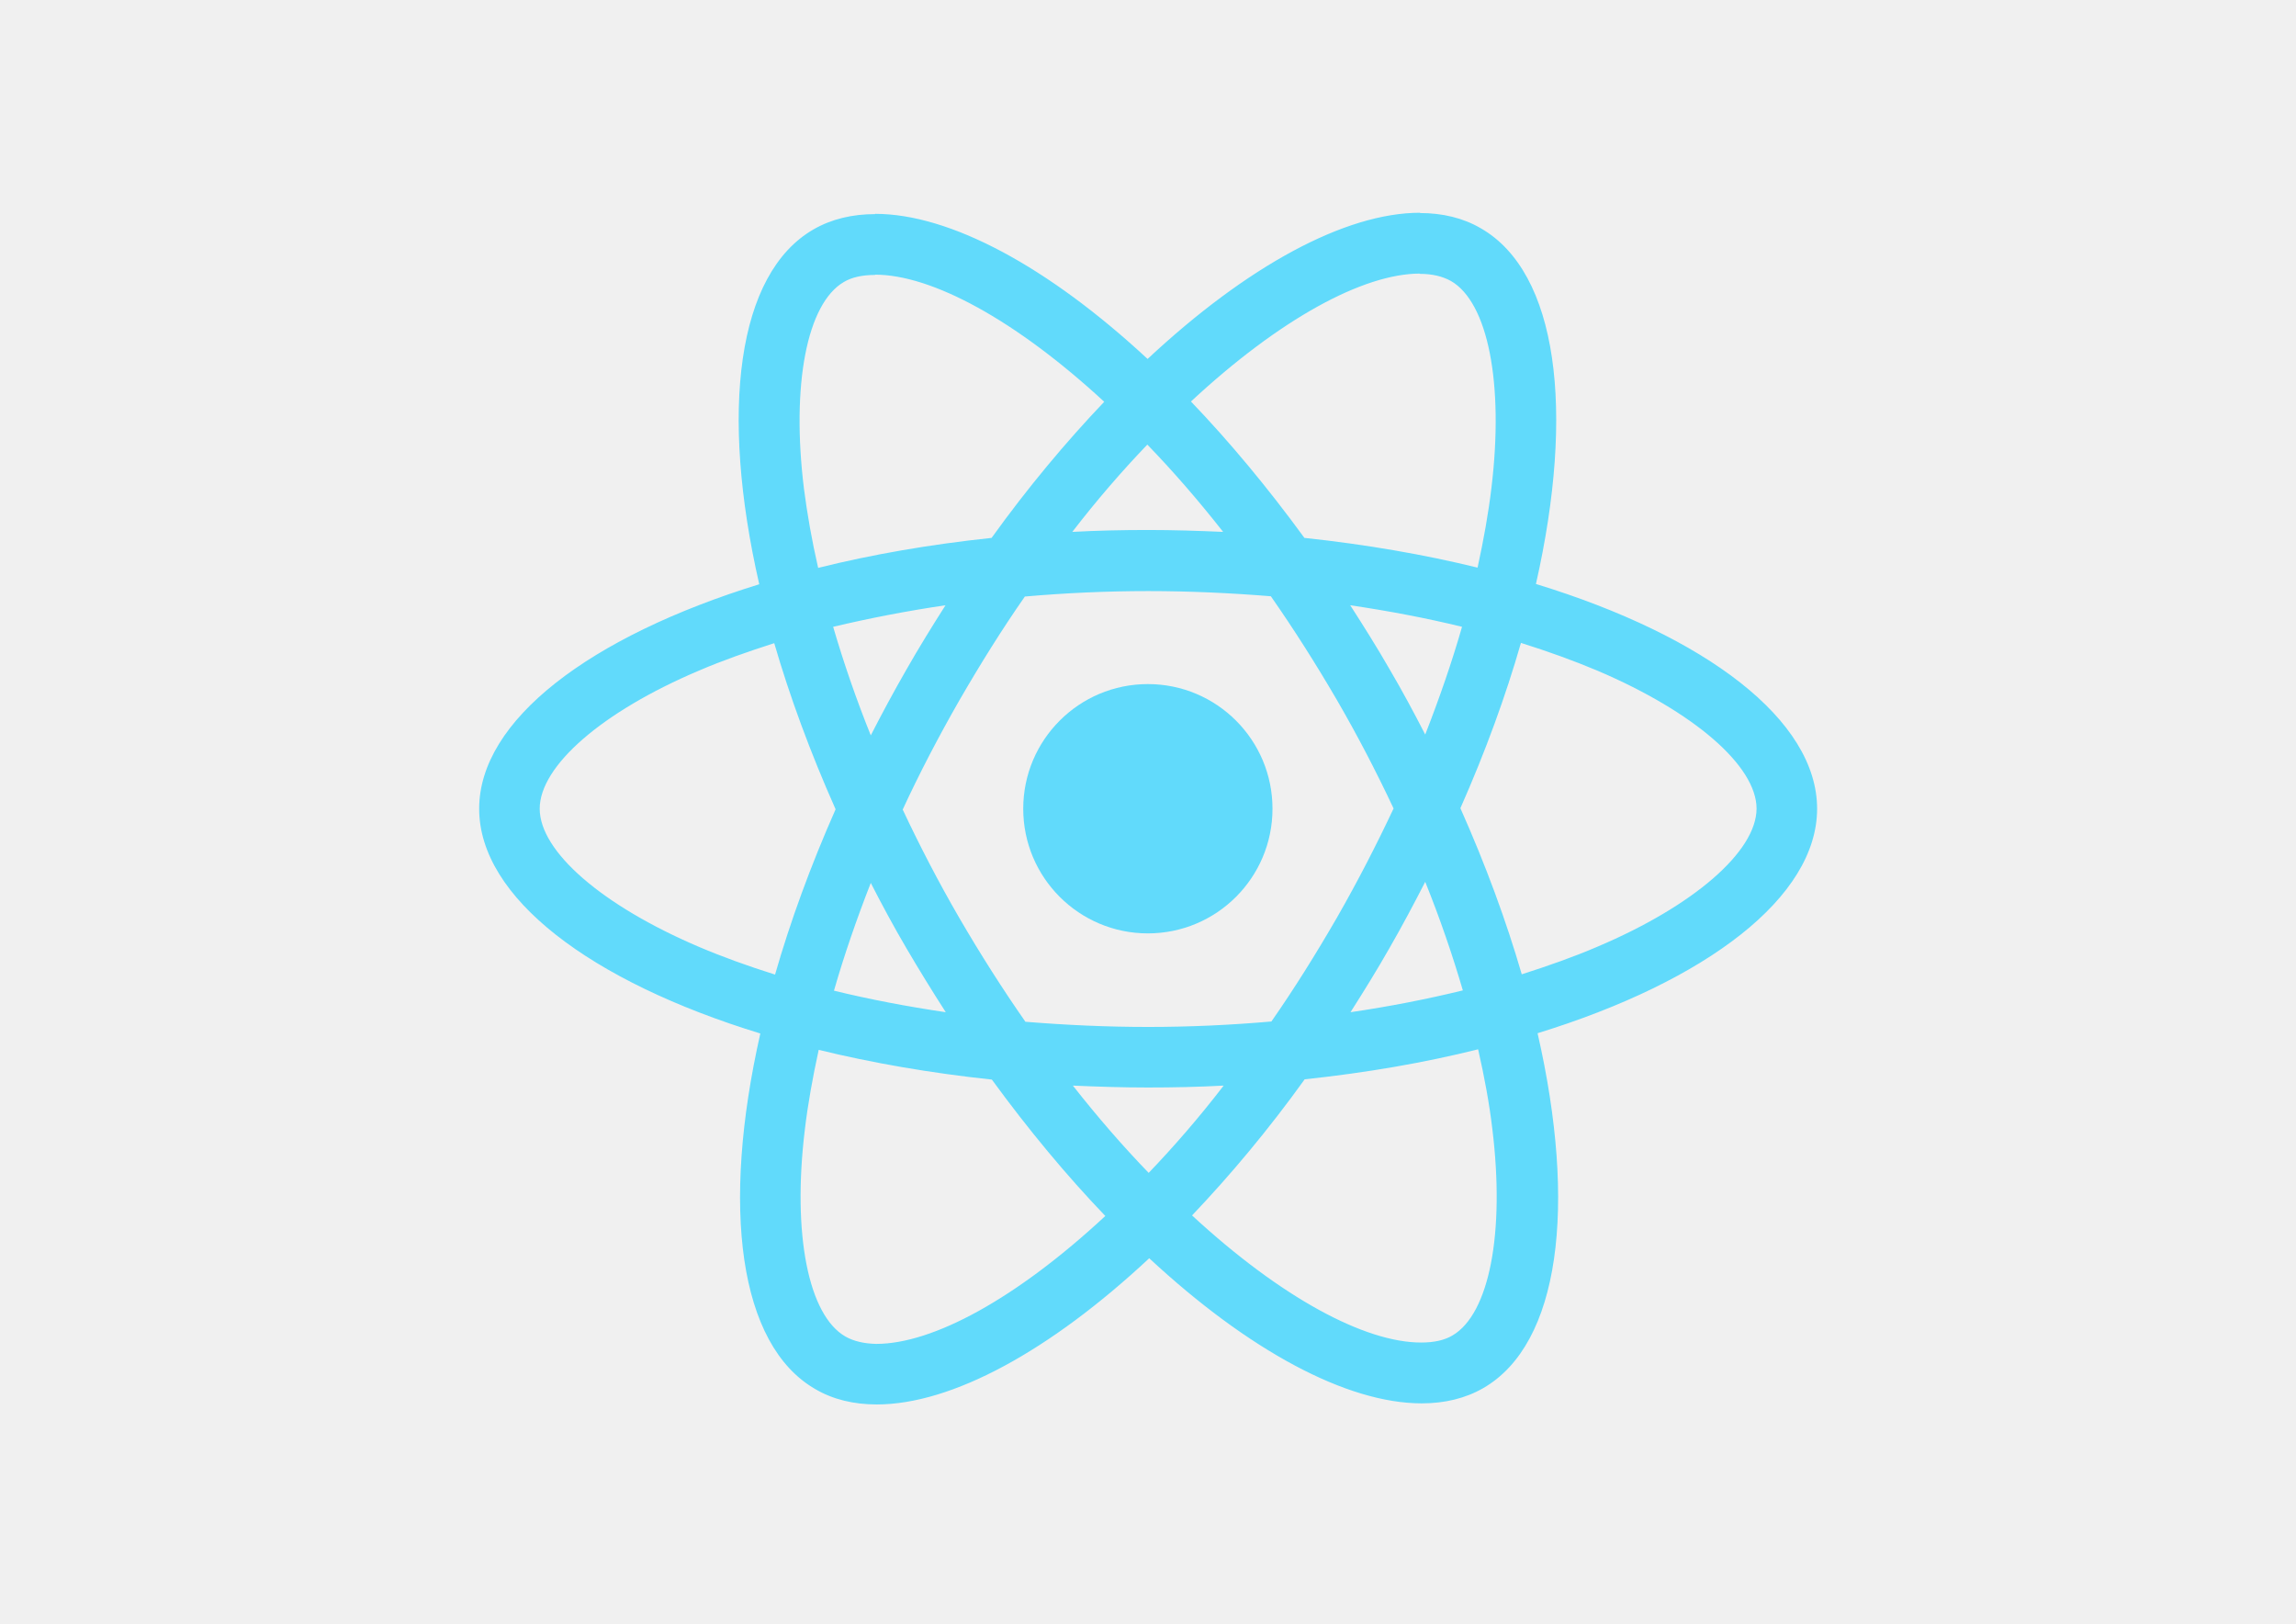
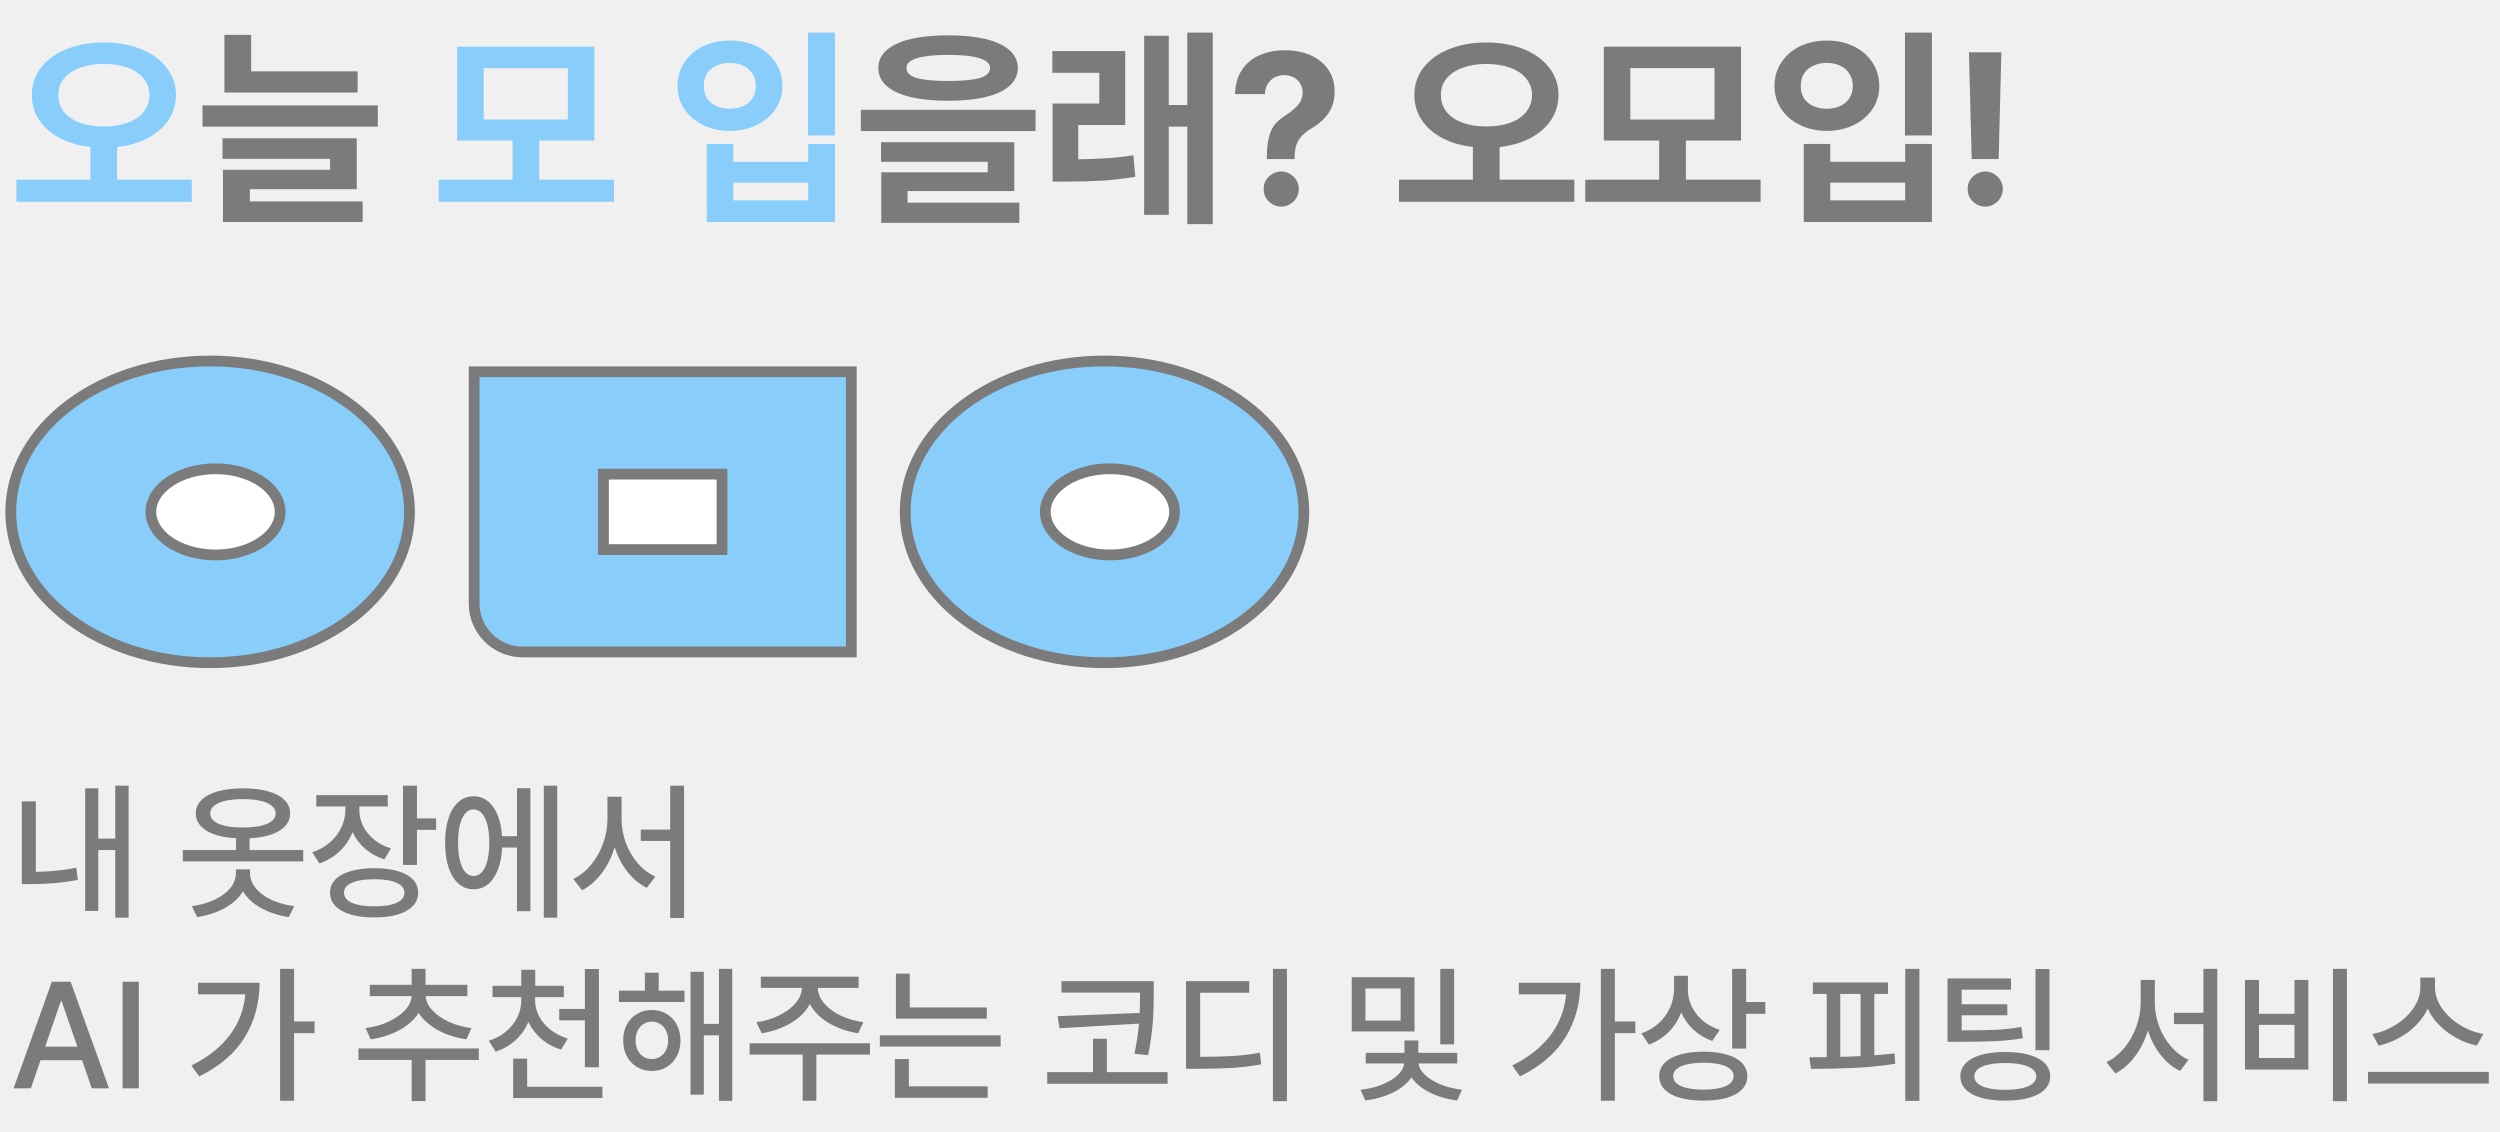
- <svg xmlns="http://www.w3.org/2000/svg" viewBox="0 0 841.9 595.3">
-   <g fill="#61DAFB">
-     <path d="M666.3 296.5c0-32.5-40.7-63.3-103.1-82.4 14.4-63.6 8-114.2-20.2-130.4-6.5-3.8-14.1-5.6-22.4-5.6v22.3c4.6 0 8.3.9 11.4 2.6 13.6 7.8 19.5 37.5 14.9 75.7-1.1 9.4-2.9 19.3-5.1 29.4-19.6-4.8-41-8.5-63.5-10.9-13.5-18.5-27.5-35.3-41.6-50 32.6-30.3 63.2-46.9 84-46.9V78c-27.5 0-63.5 19.6-99.9 53.6-36.4-33.8-72.4-53.2-99.9-53.2v22.3c20.7 0 51.4 16.5 84 46.6-14 14.7-28 31.4-41.3 49.9-22.6 2.4-44 6.1-63.6 11-2.3-10-4-19.7-5.2-29-4.7-38.2 1.1-67.9 14.6-75.8 3-1.8 6.9-2.6 11.5-2.6V78.5c-8.4 0-16 1.8-22.6 5.6-28.1 16.2-34.4 66.7-19.9 130.1-62.2 19.2-102.7 49.9-102.7 82.3 0 32.5 40.7 63.3 103.1 82.4-14.4 63.6-8 114.2 20.2 130.4 6.5 3.8 14.1 5.6 22.5 5.6 27.5 0 63.5-19.6 99.9-53.6 36.4 33.8 72.4 53.2 99.9 53.2 8.4 0 16-1.8 22.6-5.6 28.1-16.2 34.4-66.7 19.9-130.1 62-19.1 102.5-49.9 102.5-82.3zm-130.2-66.7c-3.7 12.9-8.3 26.2-13.5 39.5-4.1-8-8.4-16-13.1-24-4.6-8-9.5-15.8-14.4-23.4 14.2 2.1 27.9 4.7 41 7.9zm-45.8 106.5c-7.8 13.5-15.8 26.3-24.1 38.2-14.9 1.3-30 2-45.2 2-15.1 0-30.2-.7-45-1.9-8.3-11.9-16.4-24.6-24.2-38-7.6-13.1-14.5-26.4-20.8-39.8 6.2-13.4 13.2-26.8 20.7-39.9 7.8-13.5 15.8-26.3 24.1-38.2 14.9-1.3 30-2 45.2-2 15.1 0 30.2.7 45 1.9 8.3 11.9 16.4 24.6 24.2 38 7.6 13.1 14.5 26.4 20.8 39.8-6.3 13.4-13.2 26.8-20.7 39.9zm32.3-13c5.4 13.4 10 26.8 13.8 39.8-13.1 3.2-26.9 5.9-41.2 8 4.9-7.7 9.8-15.6 14.4-23.7 4.6-8 8.9-16.1 13-24.1zM421.2 430c-9.3-9.6-18.6-20.3-27.8-32 9 .4 18.2.7 27.5.7 9.4 0 18.7-.2 27.8-.7-9 11.7-18.3 22.4-27.5 32zm-74.4-58.9c-14.2-2.1-27.9-4.7-41-7.9 3.7-12.9 8.3-26.2 13.5-39.5 4.1 8 8.4 16 13.1 24 4.7 8 9.5 15.8 14.4 23.4zM420.7 163c9.3 9.6 18.6 20.3 27.8 32-9-.4-18.2-.7-27.5-.7-9.4 0-18.7.2-27.8.7 9-11.7 18.3-22.4 27.5-32zm-74 58.9c-4.9 7.7-9.8 15.6-14.4 23.7-4.6 8-8.9 16-13 24-5.4-13.4-10-26.8-13.8-39.8 13.1-3.1 26.9-5.8 41.2-7.9zm-90.5 125.2c-35.4-15.1-58.3-34.9-58.3-50.6 0-15.7 22.9-35.6 58.3-50.6 8.6-3.7 18-7 27.7-10.1 5.7 19.6 13.2 40 22.5 60.9-9.2 20.8-16.6 41.1-22.2 60.6-9.9-3.1-19.3-6.5-28-10.2zM310 490c-13.6-7.8-19.5-37.5-14.9-75.7 1.1-9.4 2.9-19.3 5.1-29.4 19.6 4.8 41 8.5 63.5 10.9 13.5 18.5 27.5 35.3 41.6 50-32.6 30.3-63.2 46.9-84 46.9-4.5-.1-8.3-1-11.3-2.7zm237.2-76.2c4.7 38.2-1.1 67.9-14.6 75.8-3 1.8-6.9 2.6-11.5 2.6-20.7 0-51.4-16.5-84-46.6 14-14.7 28-31.4 41.3-49.9 22.6-2.4 44-6.1 63.6-11 2.3 10.1 4.1 19.8 5.2 29.1zm38.5-66.7c-8.6 3.7-18 7-27.7 10.1-5.7-19.6-13.2-40-22.5-60.9 9.2-20.8 16.6-41.1 22.2-60.6 9.9 3.1 19.3 6.5 28.1 10.2 35.4 15.1 58.3 34.9 58.3 50.6-.1 15.7-23 35.6-58.4 50.6zM320.8 78.4z" />
-     <circle cx="420.9" cy="296.5" r="45.7" />
-     <path d="M520.5 78.1z" />
-   </g>
+ <svg xmlns="http://www.w3.org/2000/svg" width="232" height="105" viewBox="0 0 232 105" fill="none">
+   <path d="M9.633 3.941C10.902 3.941 12.045 4.143 13.06 4.547C14.076 4.951 14.874 5.523 15.453 6.266C16.033 7.001 16.326 7.848 16.332 8.805C16.326 9.677 16.091 10.458 15.629 11.148C15.167 11.838 14.522 12.398 13.695 12.828C12.875 13.251 11.931 13.525 10.863 13.648V16.676H17.797V18.727H1.527V16.676H8.383V13.639C7.322 13.521 6.381 13.248 5.561 12.818C4.74 12.389 4.099 11.832 3.637 11.148C3.181 10.458 2.953 9.677 2.953 8.805C2.953 7.848 3.24 7.001 3.812 6.266C4.392 5.523 5.189 4.951 6.205 4.547C7.221 4.143 8.363 3.941 9.633 3.941ZM9.633 5.934C8.806 5.934 8.074 6.051 7.436 6.285C6.798 6.513 6.299 6.845 5.941 7.281C5.59 7.717 5.414 8.225 5.414 8.805C5.414 9.417 5.59 9.944 5.941 10.387C6.299 10.823 6.794 11.158 7.426 11.393C8.064 11.62 8.799 11.734 9.633 11.734C10.473 11.734 11.208 11.62 11.84 11.393C12.478 11.165 12.973 10.829 13.324 10.387C13.682 9.944 13.865 9.417 13.871 8.805C13.865 8.219 13.682 7.711 13.324 7.281C12.973 6.845 12.478 6.513 11.84 6.285C11.202 6.051 10.466 5.934 9.633 5.934ZM56.977 18.727H40.707V16.676H47.562V13.043H42.426V4.332H55.16V13.043H50.043V16.676H56.977V18.727ZM44.887 11.09H52.699V6.324H44.887V11.09ZM77.484 12.574H74.984V3.023H77.484V12.574ZM68.051 15.016H75.004V13.355H77.484V20.602H65.59V13.355H68.051V15.016ZM75.004 18.59V16.949H68.051V18.59H75.004ZM67.738 3.766C68.656 3.759 69.483 3.935 70.219 4.293C70.961 4.651 71.544 5.152 71.967 5.797C72.39 6.435 72.602 7.164 72.602 7.984C72.602 8.779 72.39 9.492 71.967 10.123C71.544 10.755 70.961 11.249 70.219 11.607C69.483 11.966 68.656 12.145 67.738 12.145C66.82 12.145 65.99 11.966 65.248 11.607C64.512 11.249 63.933 10.755 63.51 10.123C63.087 9.492 62.875 8.779 62.875 7.984C62.875 7.164 63.087 6.435 63.51 5.797C63.933 5.152 64.512 4.651 65.248 4.293C65.99 3.935 66.82 3.759 67.738 3.766ZM67.738 5.836C67.263 5.836 66.84 5.924 66.469 6.1C66.104 6.269 65.818 6.516 65.609 6.842C65.408 7.161 65.31 7.542 65.316 7.984C65.31 8.421 65.408 8.798 65.609 9.117C65.818 9.43 66.104 9.671 66.469 9.84C66.84 10.009 67.263 10.094 67.738 10.094C68.201 10.094 68.614 10.009 68.978 9.84C69.343 9.671 69.626 9.43 69.828 9.117C70.037 8.798 70.141 8.421 70.141 7.984C70.141 7.542 70.037 7.161 69.828 6.842C69.626 6.516 69.343 6.269 68.978 6.1C68.614 5.924 68.201 5.836 67.738 5.836Z" fill="#89CEFA" />
+   <path d="M33.188 8.59H20.824V3.238H23.305V6.617H33.188V8.59ZM35.062 11.754H18.793V9.781H35.062V11.754ZM33.109 17.555H23.188V18.688H33.656V20.602H20.688V15.758H30.629V14.742H20.648V12.828H33.109V17.555ZM87.992 3.277C89.353 3.277 90.515 3.395 91.478 3.629C92.442 3.863 93.178 4.208 93.686 4.664C94.193 5.113 94.451 5.66 94.457 6.305C94.451 6.956 94.193 7.509 93.686 7.965C93.178 8.421 92.442 8.766 91.478 9C90.515 9.234 89.353 9.352 87.992 9.352C86.625 9.352 85.456 9.234 84.486 9C83.516 8.766 82.777 8.421 82.269 7.965C81.762 7.509 81.508 6.956 81.508 6.305C81.508 5.66 81.762 5.113 82.269 4.664C82.777 4.208 83.516 3.863 84.486 3.629C85.456 3.395 86.625 3.277 87.992 3.277ZM87.992 5.094C86.697 5.094 85.723 5.198 85.072 5.406C84.428 5.608 84.112 5.908 84.125 6.305C84.118 6.734 84.428 7.044 85.053 7.232C85.678 7.421 86.658 7.516 87.992 7.516C89.333 7.516 90.316 7.421 90.941 7.232C91.566 7.044 91.879 6.734 91.879 6.305C91.879 5.908 91.557 5.608 90.912 5.406C90.268 5.198 89.294 5.094 87.992 5.094ZM96.098 12.164H79.887V10.191H96.098V12.164ZM94.125 17.73H84.223V18.805H94.594V20.68H81.781V15.992H91.664V15.016H81.762V13.199H94.125V17.73ZM104.418 11.598H100.062V14.781C101.02 14.768 101.902 14.736 102.709 14.684C103.516 14.632 104.34 14.54 105.18 14.41L105.355 16.402C104.281 16.585 103.253 16.705 102.27 16.764C101.293 16.822 100.173 16.852 98.91 16.852H97.68V9.605H102.016V6.754H97.66V4.742H104.418V11.598ZM112.543 20.797H110.18V11.754H108.461V19.938H106.176V3.316H108.461V9.742H110.18V3.023H112.543V20.797ZM117.562 14.547C117.569 13.766 117.641 13.134 117.777 12.652C117.914 12.164 118.109 11.773 118.363 11.48C118.624 11.188 118.969 10.908 119.398 10.641C119.874 10.328 120.238 10.012 120.492 9.693C120.753 9.374 120.883 9.007 120.883 8.59C120.883 8.271 120.808 7.991 120.658 7.75C120.508 7.503 120.303 7.311 120.043 7.174C119.783 7.037 119.496 6.969 119.184 6.969C118.871 6.969 118.578 7.037 118.305 7.174C118.038 7.311 117.82 7.512 117.65 7.779C117.488 8.04 117.4 8.355 117.387 8.727H114.613C114.633 7.841 114.844 7.096 115.248 6.49C115.658 5.878 116.205 5.423 116.889 5.123C117.579 4.817 118.35 4.664 119.203 4.664C120.108 4.664 120.912 4.817 121.615 5.123C122.318 5.429 122.865 5.872 123.256 6.451C123.653 7.024 123.852 7.704 123.852 8.492C123.852 9.26 123.669 9.918 123.305 10.465C122.947 11.012 122.426 11.487 121.742 11.891C121.358 12.125 121.052 12.359 120.824 12.594C120.603 12.822 120.434 13.092 120.316 13.404C120.206 13.717 120.147 14.098 120.141 14.547V14.762H117.562V14.547ZM118.91 19.176C118.611 19.176 118.334 19.101 118.08 18.951C117.826 18.801 117.624 18.603 117.475 18.355C117.331 18.102 117.263 17.828 117.27 17.535C117.263 17.242 117.331 16.972 117.475 16.725C117.624 16.477 117.826 16.282 118.08 16.139C118.334 15.989 118.611 15.914 118.91 15.914C119.19 15.914 119.454 15.989 119.701 16.139C119.955 16.282 120.157 16.477 120.307 16.725C120.456 16.972 120.531 17.242 120.531 17.535C120.531 17.828 120.456 18.102 120.307 18.355C120.157 18.603 119.955 18.801 119.701 18.951C119.454 19.101 119.19 19.176 118.91 19.176ZM137.934 3.941C139.203 3.941 140.346 4.143 141.361 4.547C142.377 4.951 143.174 5.523 143.754 6.266C144.333 7.001 144.626 7.848 144.633 8.805C144.626 9.677 144.392 10.458 143.93 11.148C143.467 11.838 142.823 12.398 141.996 12.828C141.176 13.251 140.232 13.525 139.164 13.648V16.676H146.098V18.727H129.828V16.676H136.684V13.639C135.622 13.521 134.682 13.248 133.861 12.818C133.041 12.389 132.4 11.832 131.938 11.148C131.482 10.458 131.254 9.677 131.254 8.805C131.254 7.848 131.54 7.001 132.113 6.266C132.693 5.523 133.49 4.951 134.506 4.547C135.521 4.143 136.664 3.941 137.934 3.941ZM137.934 5.934C137.107 5.934 136.374 6.051 135.736 6.285C135.098 6.513 134.6 6.845 134.242 7.281C133.891 7.717 133.715 8.225 133.715 8.805C133.715 9.417 133.891 9.944 134.242 10.387C134.6 10.823 135.095 11.158 135.727 11.393C136.365 11.62 137.1 11.734 137.934 11.734C138.773 11.734 139.509 11.62 140.141 11.393C140.779 11.165 141.273 10.829 141.625 10.387C141.983 9.944 142.165 9.417 142.172 8.805C142.165 8.219 141.983 7.711 141.625 7.281C141.273 6.845 140.779 6.513 140.141 6.285C139.503 6.051 138.767 5.934 137.934 5.934ZM163.383 18.727H147.113V16.676H153.969V13.043H148.832V4.332H161.566V13.043H156.449V16.676H163.383V18.727ZM151.293 11.09H159.105V6.324H151.293V11.09ZM179.281 12.574H176.781V3.023H179.281V12.574ZM169.848 15.016H176.801V13.355H179.281V20.602H167.387V13.355H169.848V15.016ZM176.801 18.59V16.949H169.848V18.59H176.801ZM169.535 3.766C170.453 3.759 171.28 3.935 172.016 4.293C172.758 4.651 173.34 5.152 173.764 5.797C174.187 6.435 174.398 7.164 174.398 7.984C174.398 8.779 174.187 9.492 173.764 10.123C173.34 10.755 172.758 11.249 172.016 11.607C171.28 11.966 170.453 12.145 169.535 12.145C168.617 12.145 167.787 11.966 167.045 11.607C166.309 11.249 165.73 10.755 165.307 10.123C164.883 9.492 164.672 8.779 164.672 7.984C164.672 7.164 164.883 6.435 165.307 5.797C165.73 5.152 166.309 4.651 167.045 4.293C167.787 3.935 168.617 3.759 169.535 3.766ZM169.535 5.836C169.06 5.836 168.637 5.924 168.266 6.1C167.901 6.269 167.615 6.516 167.406 6.842C167.204 7.161 167.107 7.542 167.113 7.984C167.107 8.421 167.204 8.798 167.406 9.117C167.615 9.43 167.901 9.671 168.266 9.84C168.637 10.009 169.06 10.094 169.535 10.094C169.997 10.094 170.411 10.009 170.775 9.84C171.14 9.671 171.423 9.43 171.625 9.117C171.833 8.798 171.938 8.421 171.938 7.984C171.938 7.542 171.833 7.161 171.625 6.842C171.423 6.516 171.14 6.269 170.775 6.1C170.411 5.924 169.997 5.836 169.535 5.836ZM185.473 14.762H182.973L182.719 4.859H185.727L185.473 14.762ZM184.242 19.176C183.943 19.176 183.666 19.101 183.412 18.951C183.158 18.801 182.956 18.603 182.807 18.355C182.663 18.102 182.595 17.828 182.602 17.535C182.595 17.242 182.663 16.972 182.807 16.725C182.956 16.477 183.158 16.282 183.412 16.139C183.666 15.989 183.943 15.914 184.242 15.914C184.522 15.914 184.786 15.989 185.033 16.139C185.287 16.282 185.489 16.477 185.639 16.725C185.788 16.972 185.863 17.242 185.863 17.535C185.863 17.828 185.788 18.102 185.639 18.355C185.489 18.603 185.287 18.801 185.033 18.951C184.786 19.101 184.522 19.176 184.242 19.176Z" fill="#7B7B7B" />
+   <path d="M19.5 61.5C24.568 61.5 29.176 59.96 32.528 57.446C35.88 54.932 38 51.421 38 47.5C38 43.579 35.88 40.068 32.528 37.554C29.176 35.04 24.568 33.5 19.5 33.5C14.432 33.5 9.824 35.04 6.472 37.554C3.12 40.068 1 43.579 1 47.5C1 51.421 3.12 54.932 6.472 57.446C9.824 59.96 14.432 61.5 19.5 61.5Z" fill="#89CEFA" stroke="#7B7B7B" />
+   <path d="M26 47.5C26 48.532 25.396 49.52 24.312 50.271C23.229 51.02 21.706 51.5 20 51.5C18.294 51.5 16.771 51.02 15.688 50.271C14.604 49.52 14 48.532 14 47.5C14 46.468 14.604 45.48 15.688 44.729C16.771 43.98 18.294 43.5 20 43.5C21.706 43.5 23.229 43.98 24.312 44.729C25.396 45.48 26 46.468 26 47.5Z" fill="white" stroke="#7B7B7B" />
+   <path d="M44 34.5H79V60.5H48.5C46.015 60.5 44 58.485 44 56V34.5Z" fill="#89CEFA" />
+   <path d="M44 34.5H79V60.5H48.5C46.015 60.5 44 58.485 44 56V34.5Z" stroke="#7B7B7B" />
+   <rect x="56" y="44" width="11" height="7" fill="white" stroke="#7B7B7B" />
+   <path d="M102.5 61.5C107.568 61.5 112.176 59.96 115.528 57.446C118.88 54.932 121 51.421 121 47.5C121 43.579 118.88 40.068 115.528 37.554C112.176 35.04 107.568 33.5 102.5 33.5C97.432 33.5 92.824 35.04 89.472 37.554C86.12 40.068 84 43.579 84 47.5C84 51.421 86.12 54.932 89.472 57.446C92.824 59.96 97.432 61.5 102.5 61.5Z" fill="#89CEFA" stroke="#7B7B7B" />
+   <path d="M109 47.5C109 48.532 108.396 49.52 107.312 50.271C106.229 51.02 104.706 51.5 103 51.5C101.294 51.5 99.771 51.02 98.688 50.271C97.604 49.52 97 48.532 97 47.5C97 46.468 97.604 45.48 98.688 44.729C99.771 43.98 101.294 43.5 103 43.5C104.706 43.5 106.229 43.98 107.312 44.729C108.396 45.48 109 46.468 109 47.5Z" fill="white" stroke="#7B7B7B" />
+   <path d="M11.938 85.162H10.693V78.887H9.121V84.533H7.904V73.158H9.121V77.82H10.693V72.912H11.938V85.162ZM3.324 80.903C4.641 80.89 5.895 80.764 7.084 80.527L7.221 81.662C6.432 81.803 5.68 81.904 4.965 81.963C4.254 82.018 3.538 82.045 2.818 82.045H2.025V74.361H3.324V80.903ZM28.139 79.939H16.969V78.887H21.904V77.793C21.139 77.752 20.476 77.633 19.915 77.438C19.355 77.242 18.924 76.977 18.623 76.644C18.322 76.312 18.172 75.924 18.172 75.482C18.172 74.995 18.35 74.578 18.705 74.231C19.061 73.88 19.566 73.614 20.223 73.432C20.879 73.249 21.654 73.158 22.547 73.158C23.445 73.158 24.222 73.249 24.878 73.432C25.534 73.614 26.038 73.88 26.389 74.231C26.744 74.578 26.922 74.995 26.922 75.482C26.922 75.929 26.771 76.319 26.471 76.651C26.17 76.984 25.737 77.248 25.172 77.444C24.607 77.64 23.937 77.757 23.162 77.793V78.887H28.139V79.939ZM23.203 81.019C23.203 81.525 23.379 81.993 23.73 82.421C24.08 82.849 24.566 83.209 25.186 83.501C25.805 83.788 26.512 83.986 27.305 84.096L26.799 85.107C25.828 84.957 24.967 84.674 24.215 84.26C23.467 83.845 22.912 83.328 22.547 82.708C22.182 83.328 21.624 83.845 20.872 84.26C20.125 84.674 19.266 84.957 18.295 85.107L17.803 84.096C18.587 83.986 19.288 83.786 19.908 83.494C20.528 83.203 21.013 82.845 21.364 82.421C21.715 81.993 21.891 81.525 21.891 81.019V80.678H23.203V81.019ZM22.547 74.156C21.922 74.156 21.38 74.209 20.92 74.314C20.464 74.418 20.113 74.571 19.867 74.772C19.626 74.972 19.507 75.209 19.512 75.482C19.507 75.902 19.774 76.225 20.311 76.453C20.849 76.681 21.594 76.795 22.547 76.795C23.495 76.795 24.238 76.681 24.775 76.453C25.313 76.225 25.582 75.902 25.582 75.482C25.582 75.209 25.459 74.972 25.213 74.772C24.971 74.571 24.62 74.418 24.16 74.314C23.704 74.209 23.167 74.156 22.547 74.156ZM33.348 75.168C33.348 75.688 33.464 76.184 33.696 76.658C33.929 77.128 34.266 77.545 34.708 77.909C35.15 78.269 35.676 78.545 36.287 78.736L35.672 79.748C34.984 79.529 34.387 79.201 33.881 78.764C33.38 78.326 32.992 77.811 32.719 77.219C32.45 77.898 32.051 78.49 31.523 78.996C30.994 79.497 30.367 79.876 29.643 80.131L28.973 79.092C29.597 78.887 30.139 78.586 30.6 78.189C31.064 77.788 31.42 77.328 31.666 76.809C31.917 76.289 32.044 75.747 32.049 75.182V74.84H29.355V73.787H35.986V74.84H33.348V75.168ZM38.693 75.947H40.471V77.014H38.693V80.268H37.395V72.912H38.693V75.947ZM34.742 80.568C35.581 80.568 36.305 80.659 36.916 80.842C37.527 81.019 37.994 81.279 38.317 81.621C38.641 81.958 38.803 82.364 38.803 82.838C38.803 83.316 38.639 83.729 38.31 84.075C37.987 84.421 37.52 84.686 36.909 84.868C36.303 85.05 35.581 85.139 34.742 85.135C33.895 85.139 33.161 85.05 32.541 84.868C31.926 84.686 31.452 84.421 31.119 84.075C30.791 83.729 30.627 83.316 30.627 82.838C30.627 82.364 30.791 81.958 31.119 81.621C31.452 81.279 31.926 81.019 32.541 80.842C33.161 80.659 33.895 80.568 34.742 80.568ZM34.742 81.594C33.849 81.594 33.154 81.703 32.657 81.922C32.165 82.136 31.921 82.441 31.926 82.838C31.921 83.243 32.165 83.558 32.657 83.781C33.154 84 33.849 84.109 34.742 84.109C35.626 84.109 36.312 84 36.8 83.781C37.287 83.562 37.531 83.248 37.531 82.838C37.531 82.441 37.287 82.136 36.8 81.922C36.312 81.703 35.626 81.594 34.742 81.594ZM51.709 85.162H50.465V72.912H51.709V85.162ZM49.221 84.561H47.977V78.654H46.596C46.559 79.447 46.427 80.135 46.199 80.719C45.971 81.302 45.664 81.751 45.276 82.065C44.889 82.375 44.445 82.528 43.943 82.523C43.415 82.528 42.95 82.355 42.549 82.004C42.152 81.653 41.845 81.152 41.626 80.5C41.412 79.844 41.305 79.078 41.305 78.203C41.305 77.328 41.412 76.565 41.626 75.913C41.845 75.261 42.152 74.762 42.549 74.416C42.95 74.065 43.415 73.892 43.943 73.897C44.435 73.892 44.873 74.04 45.256 74.341C45.639 74.637 45.944 75.065 46.172 75.626C46.404 76.182 46.543 76.841 46.589 77.602H47.977V73.144H49.221V84.561ZM43.943 75.113C43.647 75.113 43.392 75.236 43.178 75.482C42.964 75.724 42.797 76.077 42.679 76.542C42.565 77.002 42.508 77.556 42.508 78.203C42.508 78.85 42.565 79.406 42.679 79.871C42.797 80.331 42.964 80.685 43.178 80.931C43.392 81.172 43.647 81.293 43.943 81.293C44.244 81.293 44.504 81.172 44.723 80.931C44.941 80.685 45.11 80.331 45.228 79.871C45.347 79.406 45.406 78.85 45.406 78.203C45.406 77.556 45.347 77.002 45.228 76.542C45.11 76.077 44.941 75.724 44.723 75.482C44.504 75.236 44.244 75.113 43.943 75.113ZM57.684 76.029C57.684 76.772 57.813 77.499 58.073 78.21C58.338 78.921 58.707 79.552 59.181 80.103C59.655 80.655 60.199 81.07 60.815 81.348L60.022 82.387C59.333 82.045 58.732 81.546 58.217 80.89C57.706 80.233 57.315 79.479 57.041 78.627C56.768 79.525 56.369 80.325 55.845 81.026C55.321 81.724 54.712 82.255 54.02 82.619L53.199 81.566C53.819 81.27 54.368 80.833 54.847 80.254C55.33 79.671 55.703 79.01 55.968 78.272C56.237 77.529 56.371 76.781 56.371 76.029V73.938H57.684V76.029ZM63.48 85.189H62.195V78.039H59.461V76.986H62.195V72.912H63.48V85.189ZM1.26 101L4.814 91.102H6.551L10.119 101H8.52L7.617 98.389H3.762L2.859 101H1.26ZM7.18 97.131L5.717 92.906H5.648L4.192 97.131H7.18ZM12.881 101H11.377V91.102H12.881V101ZM27.291 94.793H29.191V95.873H27.291V102.148H25.992V89.912H27.291V94.793ZM24.092 91.197C24.083 93.066 23.629 94.743 22.731 96.228C21.834 97.714 20.419 98.936 18.486 99.893L17.762 98.881C19.293 98.115 20.476 97.181 21.31 96.078C22.148 94.975 22.634 93.708 22.766 92.277H18.377V91.197H24.092ZM44.435 98.361H39.486V102.176H38.201V98.361H33.266V97.295H44.435V98.361ZM43.369 92.441H39.5C39.523 92.888 39.726 93.321 40.108 93.74C40.491 94.159 41.004 94.519 41.647 94.82C42.289 95.117 42.991 95.312 43.752 95.408L43.287 96.447C42.303 96.311 41.416 96.026 40.628 95.593C39.84 95.155 39.247 94.624 38.851 94C38.454 94.629 37.859 95.16 37.066 95.593C36.278 96.026 35.389 96.311 34.4 96.447L33.922 95.408C34.688 95.312 35.392 95.117 36.034 94.82C36.677 94.524 37.192 94.169 37.579 93.754C37.967 93.335 38.174 92.897 38.201 92.441H34.318V91.389H38.201V89.912H39.486V91.389H43.369V92.441ZM49.658 92.824C49.658 93.339 49.779 93.831 50.02 94.301C50.267 94.77 50.617 95.187 51.073 95.552C51.533 95.912 52.074 96.188 52.693 96.379L52.065 97.404C51.367 97.186 50.757 96.853 50.232 96.406C49.713 95.96 49.314 95.436 49.036 94.834C48.763 95.486 48.366 96.051 47.847 96.529C47.327 97.003 46.71 97.359 45.994 97.596L45.365 96.584C45.98 96.388 46.514 96.101 46.965 95.723C47.421 95.34 47.769 94.9 48.011 94.403C48.252 93.902 48.373 93.376 48.373 92.824V92.537H45.707V91.484H48.373V89.994H49.672V91.484H52.324V92.537H49.658V92.824ZM55.578 99.045H54.279V94.684H51.9V93.631H54.279V89.926H55.578V99.045ZM55.906 101.902H47.621V98.238H48.92V100.85H55.906V101.902ZM63.522 92.988H57.438V91.936H59.844V90.268H61.129V91.936H63.522V92.988ZM60.486 93.727C61.001 93.727 61.459 93.847 61.86 94.089C62.261 94.326 62.576 94.659 62.804 95.087C63.032 95.511 63.148 95.996 63.152 96.543C63.148 97.094 63.032 97.587 62.804 98.019C62.576 98.448 62.261 98.783 61.86 99.024C61.459 99.266 61.001 99.387 60.486 99.387C59.98 99.387 59.525 99.266 59.119 99.024C58.714 98.783 58.397 98.446 58.169 98.013C57.941 97.58 57.829 97.09 57.834 96.543C57.829 96.001 57.941 95.515 58.169 95.087C58.397 94.659 58.714 94.326 59.119 94.089C59.525 93.847 59.98 93.727 60.486 93.727ZM60.486 94.807C60.195 94.807 59.935 94.882 59.707 95.032C59.479 95.178 59.301 95.383 59.174 95.647C59.046 95.912 58.982 96.21 58.982 96.543C58.982 96.885 59.046 97.188 59.174 97.452C59.301 97.712 59.479 97.915 59.707 98.061C59.935 98.206 60.195 98.279 60.486 98.279C60.778 98.279 61.038 98.206 61.266 98.061C61.498 97.915 61.678 97.712 61.806 97.452C61.938 97.188 62.004 96.885 62.004 96.543C62.004 96.21 61.938 95.912 61.806 95.647C61.678 95.383 61.498 95.178 61.266 95.032C61.033 94.882 60.773 94.807 60.486 94.807ZM67.951 102.162H66.721V96.078H65.312V101.588H64.082V90.186H65.312V95.012H66.721V89.912H67.951V102.162ZM80.734 97.869H75.758V102.148H74.486V97.869H69.564V96.816H80.734V97.869ZM79.682 91.676H75.894C75.899 92.172 76.091 92.647 76.469 93.098C76.852 93.544 77.364 93.925 78.007 94.239C78.649 94.549 79.353 94.757 80.119 94.861L79.641 95.887C78.971 95.782 78.34 95.606 77.747 95.36C77.155 95.11 76.635 94.8 76.189 94.431C75.742 94.057 75.395 93.64 75.149 93.18C74.78 93.872 74.195 94.458 73.393 94.936C72.595 95.41 71.693 95.727 70.686 95.887L70.193 94.861C70.95 94.757 71.647 94.549 72.285 94.239C72.928 93.925 73.44 93.544 73.823 93.098C74.206 92.647 74.404 92.172 74.418 91.676H70.603V90.637H79.682V91.676ZM91.576 94.533H83.141V90.35H84.426V93.494H91.576V94.533ZM92.861 97.117H81.65V96.078H92.861V97.117ZM91.658 101.875H83.045V98.279H84.344V100.809H91.658V101.875ZM107.066 92.195V92.428C107.062 93.088 107.048 93.663 107.025 94.15C107.007 94.638 106.959 95.203 106.882 95.846C106.809 96.488 106.697 97.181 106.547 97.924L105.275 97.787C105.485 96.821 105.626 95.889 105.699 94.991L98.33 95.422L98.139 94.301L105.768 94C105.786 93.562 105.795 92.961 105.795 92.195V92.113H98.508V91.047H107.066V92.195ZM108.352 100.576H97.182V99.496H101.434V96.393H102.719V99.496H108.352V100.576ZM119.426 102.189H118.127V89.912H119.426V102.189ZM115.926 92.127H111.373V98.074C112.626 98.07 113.656 98.042 114.463 97.992C115.274 97.942 116.09 97.842 116.91 97.691L117.047 98.772C116.163 98.931 115.276 99.04 114.388 99.1C113.504 99.154 112.398 99.182 111.072 99.182H110.061V91.047H115.926V92.127ZM131.266 95.723H125.441V90.691H131.266V95.723ZM126.713 94.711H129.98V91.731H126.713V94.711ZM134.943 96.912H133.658V89.912H134.943V96.912ZM135.23 98.689H131.648C131.676 99.045 131.869 99.396 132.229 99.742C132.59 100.084 133.07 100.38 133.672 100.631C134.278 100.877 134.943 101.041 135.668 101.123L135.23 102.121C134.283 102.012 133.433 101.766 132.681 101.383C131.929 101 131.364 100.535 130.985 99.988C130.612 100.535 130.044 100.998 129.283 101.376C128.527 101.754 127.665 102.003 126.699 102.121L126.248 101.123C126.973 101.055 127.64 100.897 128.251 100.651C128.862 100.405 129.349 100.109 129.714 99.763C130.083 99.412 130.281 99.054 130.309 98.689H126.74V97.705H130.336V96.557H131.621V97.705H135.23V98.689ZM149.859 94.793H151.76V95.873H149.859V102.148H148.561V89.912H149.859V94.793ZM146.66 91.197C146.651 93.066 146.198 94.743 145.3 96.228C144.402 97.714 142.987 98.936 141.055 99.893L140.33 98.881C141.861 98.115 143.044 97.181 143.878 96.078C144.716 94.975 145.202 93.708 145.334 92.277H140.945V91.197H146.66ZM156.641 91.867C156.641 92.405 156.759 92.92 156.996 93.412C157.238 93.904 157.579 94.34 158.021 94.718C158.468 95.091 158.992 95.376 159.594 95.572L158.896 96.598C158.236 96.365 157.657 96.021 157.16 95.565C156.668 95.105 156.287 94.57 156.019 93.959C155.75 94.656 155.358 95.262 154.843 95.777C154.332 96.288 153.724 96.675 153.018 96.939L152.32 95.9C152.949 95.677 153.489 95.358 153.94 94.943C154.396 94.524 154.745 94.041 154.986 93.494C155.228 92.947 155.351 92.368 155.355 91.758V90.555H156.641V91.867ZM162.041 92.988H163.818V94.082H162.041V97.309H160.742V89.912H162.041V92.988ZM158.09 97.596C158.924 97.596 159.646 97.687 160.257 97.869C160.868 98.047 161.335 98.307 161.658 98.648C161.986 98.986 162.15 99.391 162.15 99.865C162.15 100.344 161.986 100.754 161.658 101.096C161.335 101.438 160.868 101.697 160.257 101.875C159.646 102.053 158.924 102.139 158.09 102.135C157.247 102.139 156.515 102.053 155.896 101.875C155.276 101.697 154.799 101.438 154.467 101.096C154.139 100.754 153.975 100.344 153.975 99.865C153.975 99.391 154.139 98.986 154.467 98.648C154.799 98.307 155.276 98.047 155.896 97.869C156.515 97.687 157.247 97.596 158.09 97.596ZM158.09 98.621C157.502 98.621 156.996 98.671 156.572 98.772C156.148 98.867 155.825 99.008 155.602 99.195C155.378 99.382 155.269 99.606 155.273 99.865C155.269 100.266 155.513 100.574 156.005 100.788C156.497 101.002 157.192 101.114 158.09 101.123C158.979 101.114 159.664 101.002 160.147 100.788C160.635 100.574 160.879 100.266 160.879 99.865C160.879 99.473 160.633 99.168 160.141 98.949C159.653 98.731 158.969 98.621 158.09 98.621ZM178.119 102.162H176.807V89.912H178.119V102.162ZM175.207 92.236H173.936V97.931C174.646 97.876 175.271 97.819 175.809 97.76L175.877 98.717C174.701 98.904 173.484 99.029 172.227 99.093C170.969 99.152 169.579 99.186 168.057 99.195L167.906 98.115L169.52 98.102V92.236H168.234V91.17H175.207V92.236ZM170.777 98.074C171.475 98.061 172.104 98.038 172.664 98.006V92.236H170.777V98.074ZM186.623 91.84H182.043V93.193H186.281V94.219H182.043V95.613H182.781C183.857 95.613 184.75 95.593 185.461 95.552C186.172 95.506 186.878 95.422 187.58 95.299L187.717 96.352C186.878 96.488 186.035 96.577 185.188 96.618C184.344 96.659 183.196 96.68 181.742 96.68H180.73V90.801H186.623V91.84ZM190.191 97.459H188.893V89.926H190.191V97.459ZM186.09 97.623C186.942 97.623 187.68 97.712 188.305 97.89C188.934 98.067 189.417 98.327 189.754 98.669C190.091 99.006 190.26 99.409 190.26 99.879C190.26 100.353 190.091 100.758 189.754 101.096C189.417 101.438 188.934 101.697 188.305 101.875C187.68 102.053 186.942 102.139 186.09 102.135C185.229 102.139 184.483 102.053 183.854 101.875C183.23 101.697 182.752 101.438 182.419 101.096C182.086 100.758 181.92 100.353 181.92 99.879C181.92 99.409 182.086 99.006 182.419 98.669C182.752 98.327 183.23 98.067 183.854 97.89C184.483 97.712 185.229 97.623 186.09 97.623ZM186.09 98.648C185.174 98.648 184.465 98.755 183.964 98.97C183.467 99.184 183.219 99.487 183.219 99.879C183.219 100.28 183.467 100.59 183.964 100.809C184.465 101.027 185.174 101.137 186.09 101.137C186.992 101.137 187.696 101.027 188.202 100.809C188.708 100.59 188.961 100.28 188.961 99.879C188.961 99.492 188.706 99.191 188.195 98.977C187.689 98.758 186.988 98.648 186.09 98.648ZM199.967 93.029C199.967 93.772 200.097 94.499 200.356 95.21C200.621 95.921 200.99 96.552 201.464 97.103C201.938 97.655 202.482 98.07 203.098 98.348L202.305 99.387C201.617 99.045 201.015 98.546 200.5 97.89C199.99 97.233 199.598 96.479 199.324 95.627C199.051 96.525 198.652 97.325 198.128 98.026C197.604 98.724 196.995 99.255 196.303 99.619L195.482 98.566C196.102 98.27 196.651 97.833 197.13 97.254C197.613 96.671 197.987 96.01 198.251 95.272C198.52 94.529 198.654 93.781 198.654 93.029V90.938H199.967V93.029ZM205.764 102.189H204.479V95.039H201.744V93.986H204.479V89.912H205.764V102.189ZM217.795 102.189H216.496V89.912H217.795V102.189ZM209.633 94.082H212.928V90.938H214.213V99.25H208.334V90.938H209.633V94.082ZM212.928 98.184V95.107H209.633V98.184H212.928ZM225.971 91.648C225.971 92.296 226.178 92.924 226.593 93.535C227.012 94.146 227.566 94.668 228.254 95.101C228.942 95.529 229.676 95.814 230.455 95.955L229.854 97.035C229.202 96.894 228.577 96.662 227.98 96.338C227.383 96.014 226.85 95.62 226.381 95.155C225.916 94.686 225.554 94.169 225.294 93.603C225.03 94.164 224.665 94.679 224.2 95.148C223.74 95.613 223.211 96.007 222.614 96.331C222.017 96.655 221.391 96.889 220.734 97.035L220.16 95.955C220.93 95.809 221.657 95.522 222.341 95.094C223.024 94.661 223.571 94.141 223.981 93.535C224.396 92.924 224.604 92.296 224.604 91.648V90.719H225.971V91.648ZM230.961 100.549H219.75V99.469H230.961V100.549Z" fill="#7B7B7B" />
</svg>
